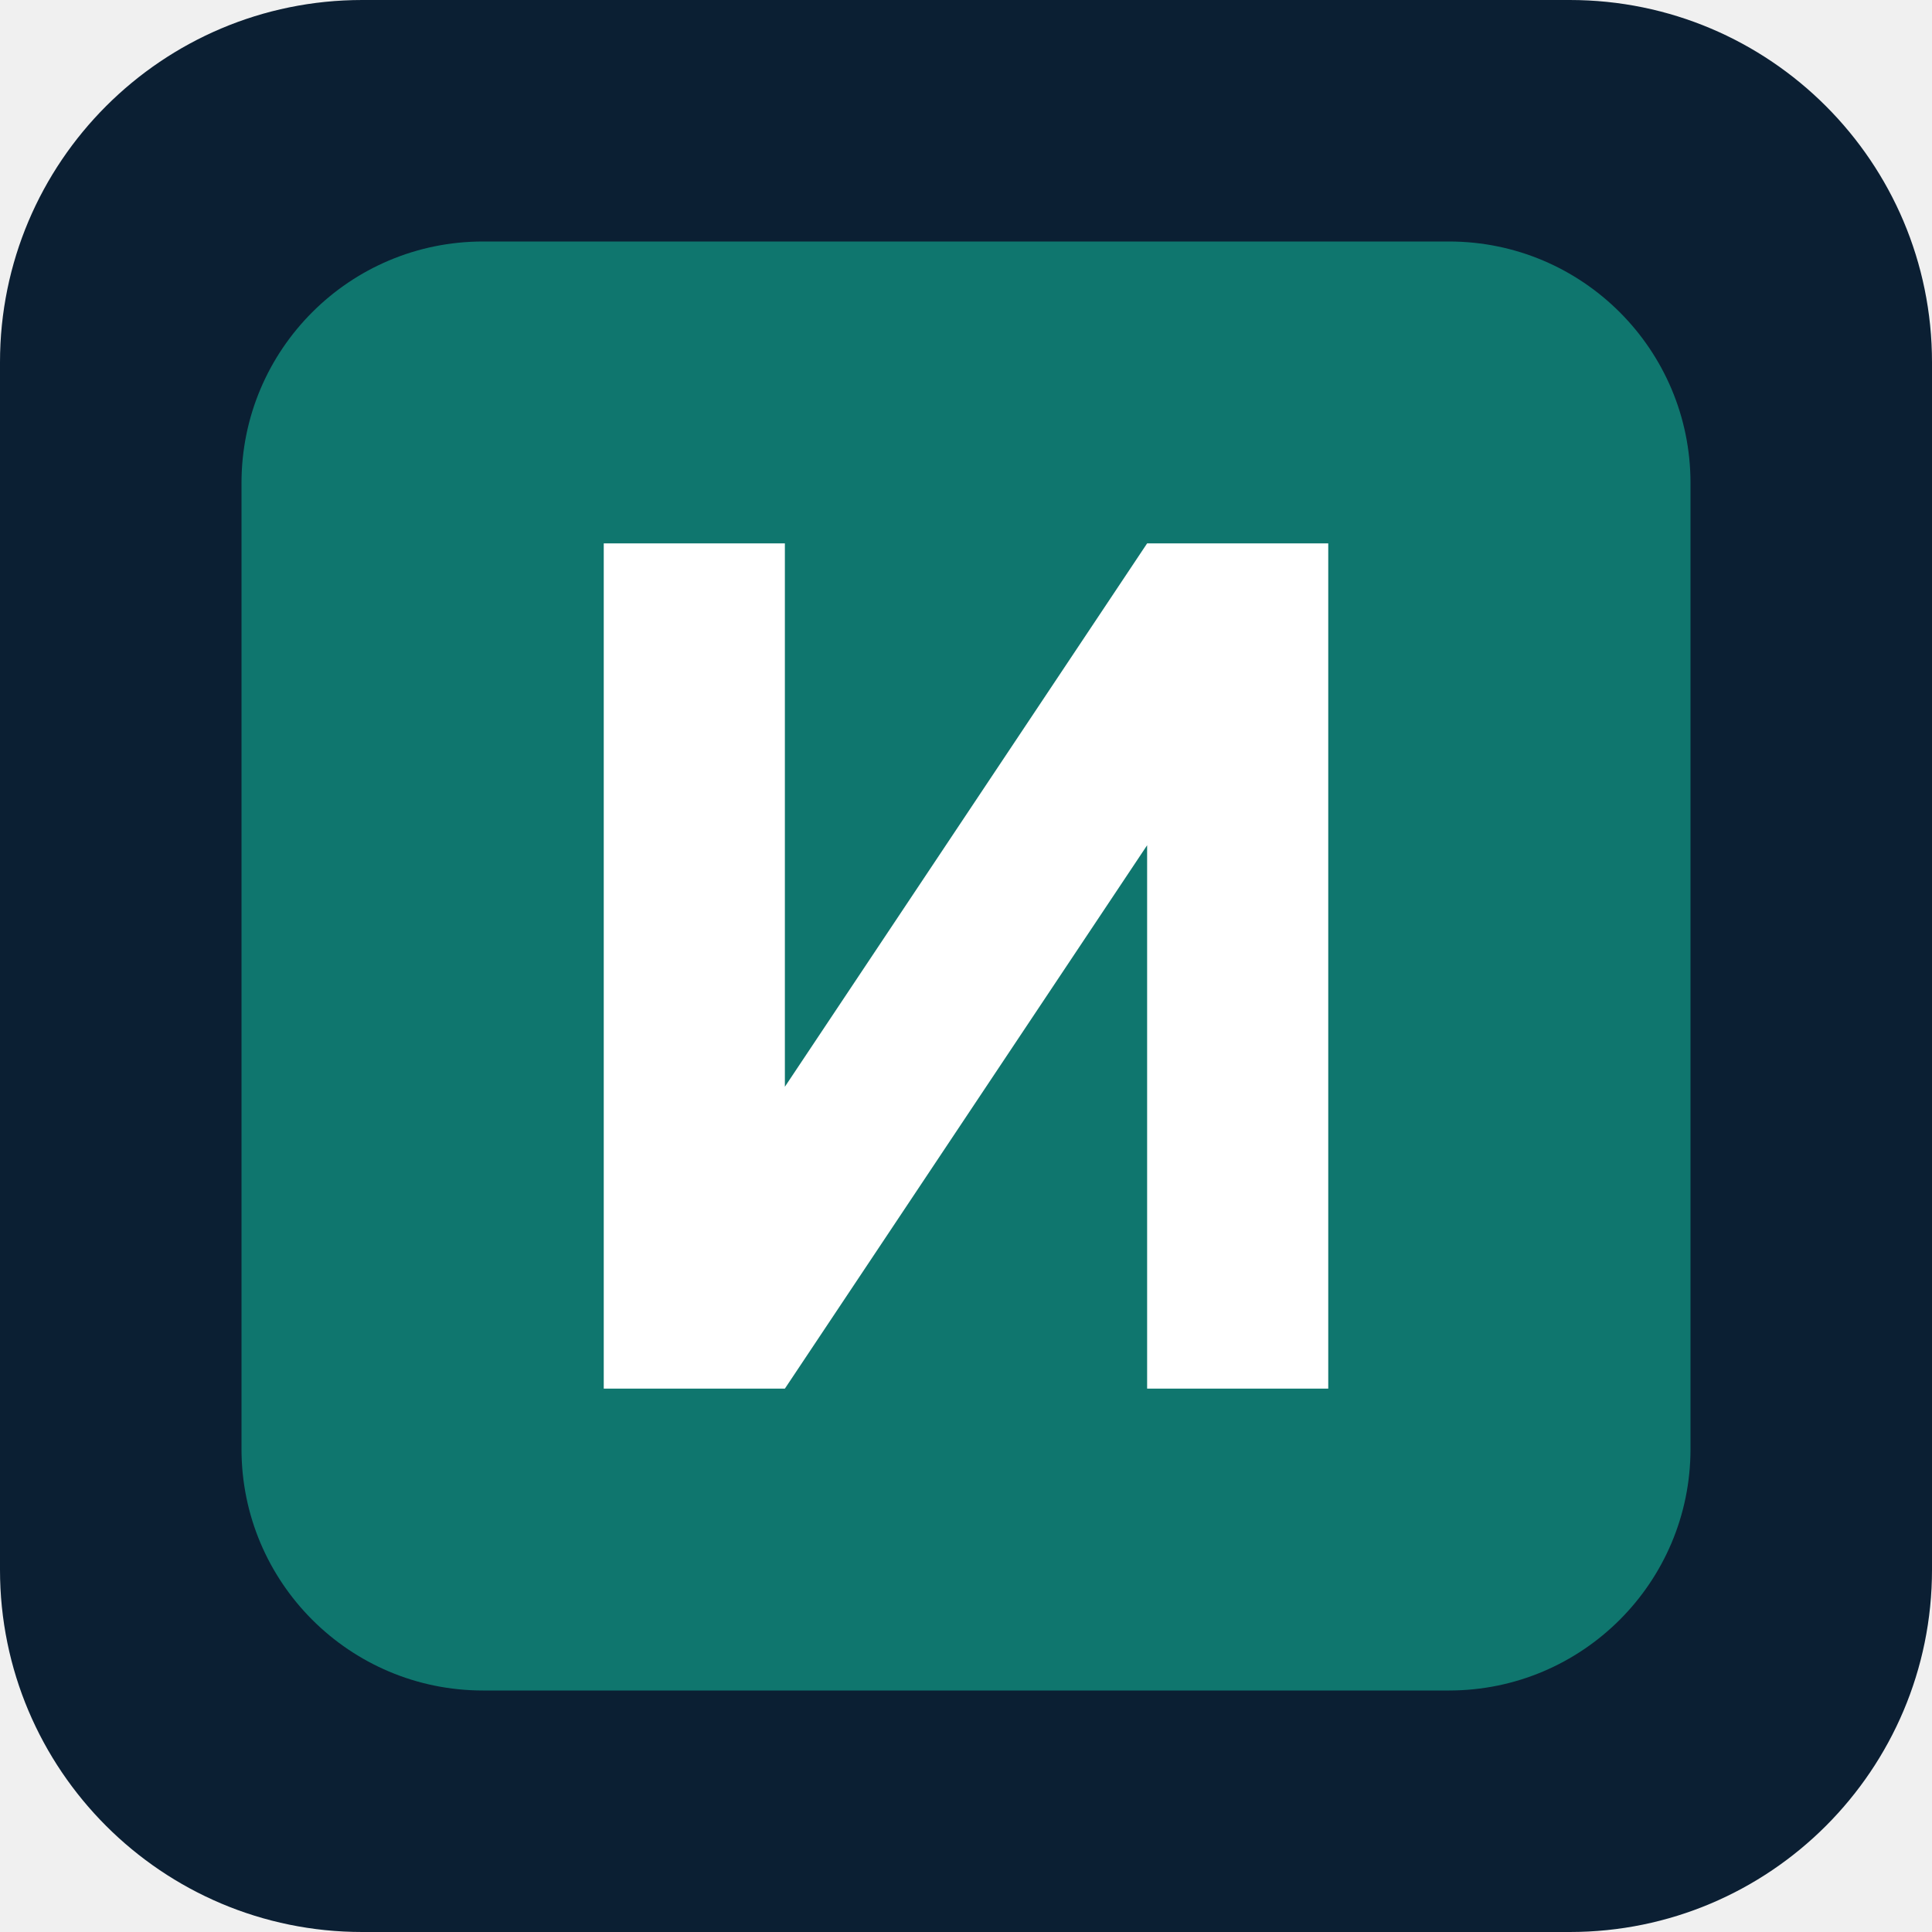
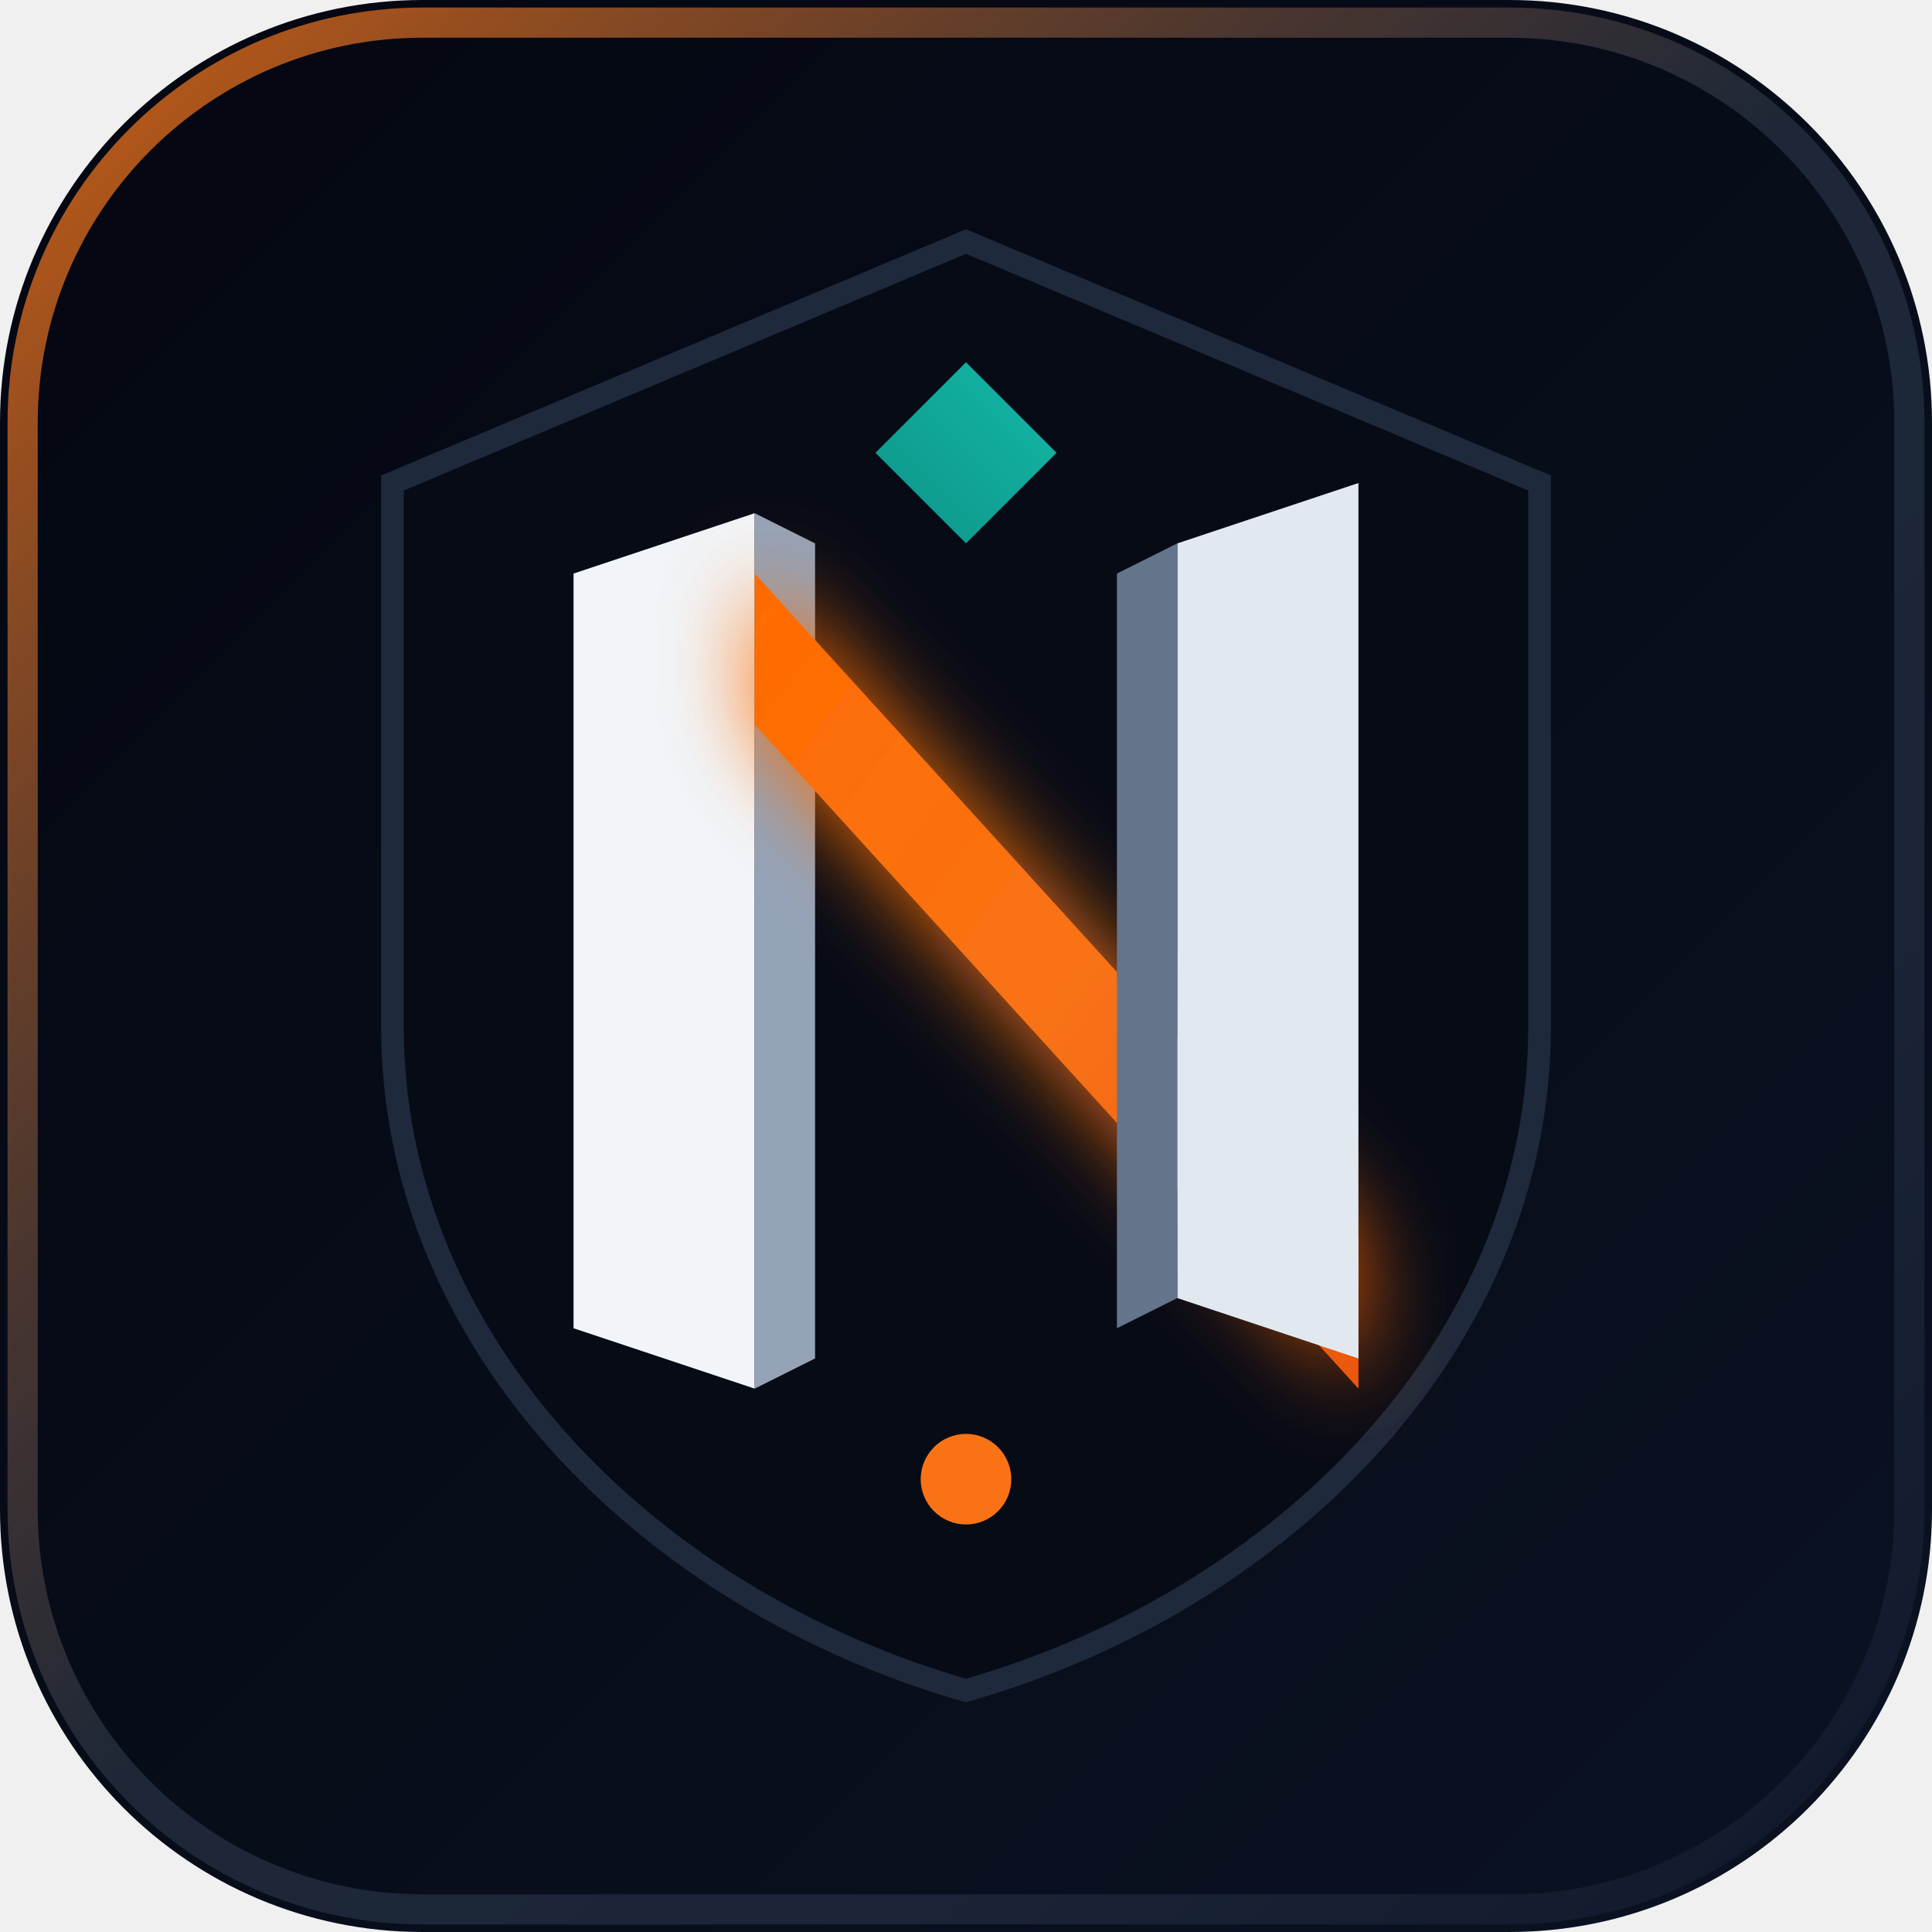
<svg xmlns="http://www.w3.org/2000/svg" viewBox="0 0 128 128" width="128" height="128">
-   <rect width="128" height="128" rx="24" fill="#0B1F33" />
-   <rect x="16" y="16" width="96" height="96" rx="16" fill="#0F766E" />
-   <path d="M40 36 V92 H52 L76 56 V92 H88 V36 H76 L52 72 V36 Z" fill="#FFFFFF" />
+   <defs>
+     <linearGradient id="bgGrad" x1="0%" y1="0%" x2="100%" y2="100%">
+       <stop offset="0%" stop-color="#040711" />
+       <stop offset="100%" stop-color="#0B1222" />
+     </linearGradient>
+     <linearGradient id="emberGrad" x1="0%" y1="0%" x2="100%" y2="100%">
+       <stop offset="0%" stop-color="#FF6B00" />
+       <stop offset="50%" stop-color="#F97316" />
+       <stop offset="100%" stop-color="#EA580C" />
+     </linearGradient>
+     <linearGradient id="tealGrad" x1="0%" y1="100%" x2="100%" y2="0%">
+       <stop offset="0%" stop-color="#0D9488" />
+       <stop offset="100%" stop-color="#14B8A6" />
+     </linearGradient>
+     <linearGradient id="borderGrad" x1="0%" y1="0%" x2="100%" y2="100%">
+       <stop offset="0%" stop-color="#F97316" stop-opacity="0.8" />
+       <stop offset="50%" stop-color="#334155" stop-opacity="0.5" />
+       <stop offset="100%" stop-color="#0F172A" stop-opacity="0.9" />
+     </linearGradient>
+     <filter id="emberGlow" x="-20%" y="-20%" width="140%" height="140%">
+       <feGaussianBlur stdDeviation="3" result="blur" />
+       <feComposite in="SourceGraphic" in2="blur" operator="over" />
+     </filter>
+   </defs>
+   <rect width="128" height="128" rx="28" fill="url(#bgGrad)" />
+   <rect x="1.5" y="1.5" width="125" height="125" rx="26.5" fill="none" stroke="url(#borderGrad)" stroke-width="2" />
+   <path d="M64 16 L102 32 V68 C102 89 85 106 64 112 C43 106 26 89 26 68 V32 Z" fill="#070B16" stroke="#1E293B" stroke-width="1.5" />
+   <path d="M38 38 L50 34 V92 L38 88 Z" fill="#F1F5F9" />
+   <path d="M50 34 L54 36 V90 L50 92 Z" fill="#94A3B8" />
+   <path d="M50 38 L90 82 V92 L50 48 Z" fill="url(#emberGrad)" filter="url(#emberGlow)" />
+   <path d="M78 36 L90 32 V90 L78 86 Z" fill="#E2E8F0" />
+   <path d="M74 38 L78 36 V86 L74 88 Z" fill="#64748B" />
+   <polygon points="64,24 70,30 64,36 58,30" fill="url(#tealGrad)" />
+   <circle cx="64" cy="98" r="3" fill="#F97316" />
</svg>
